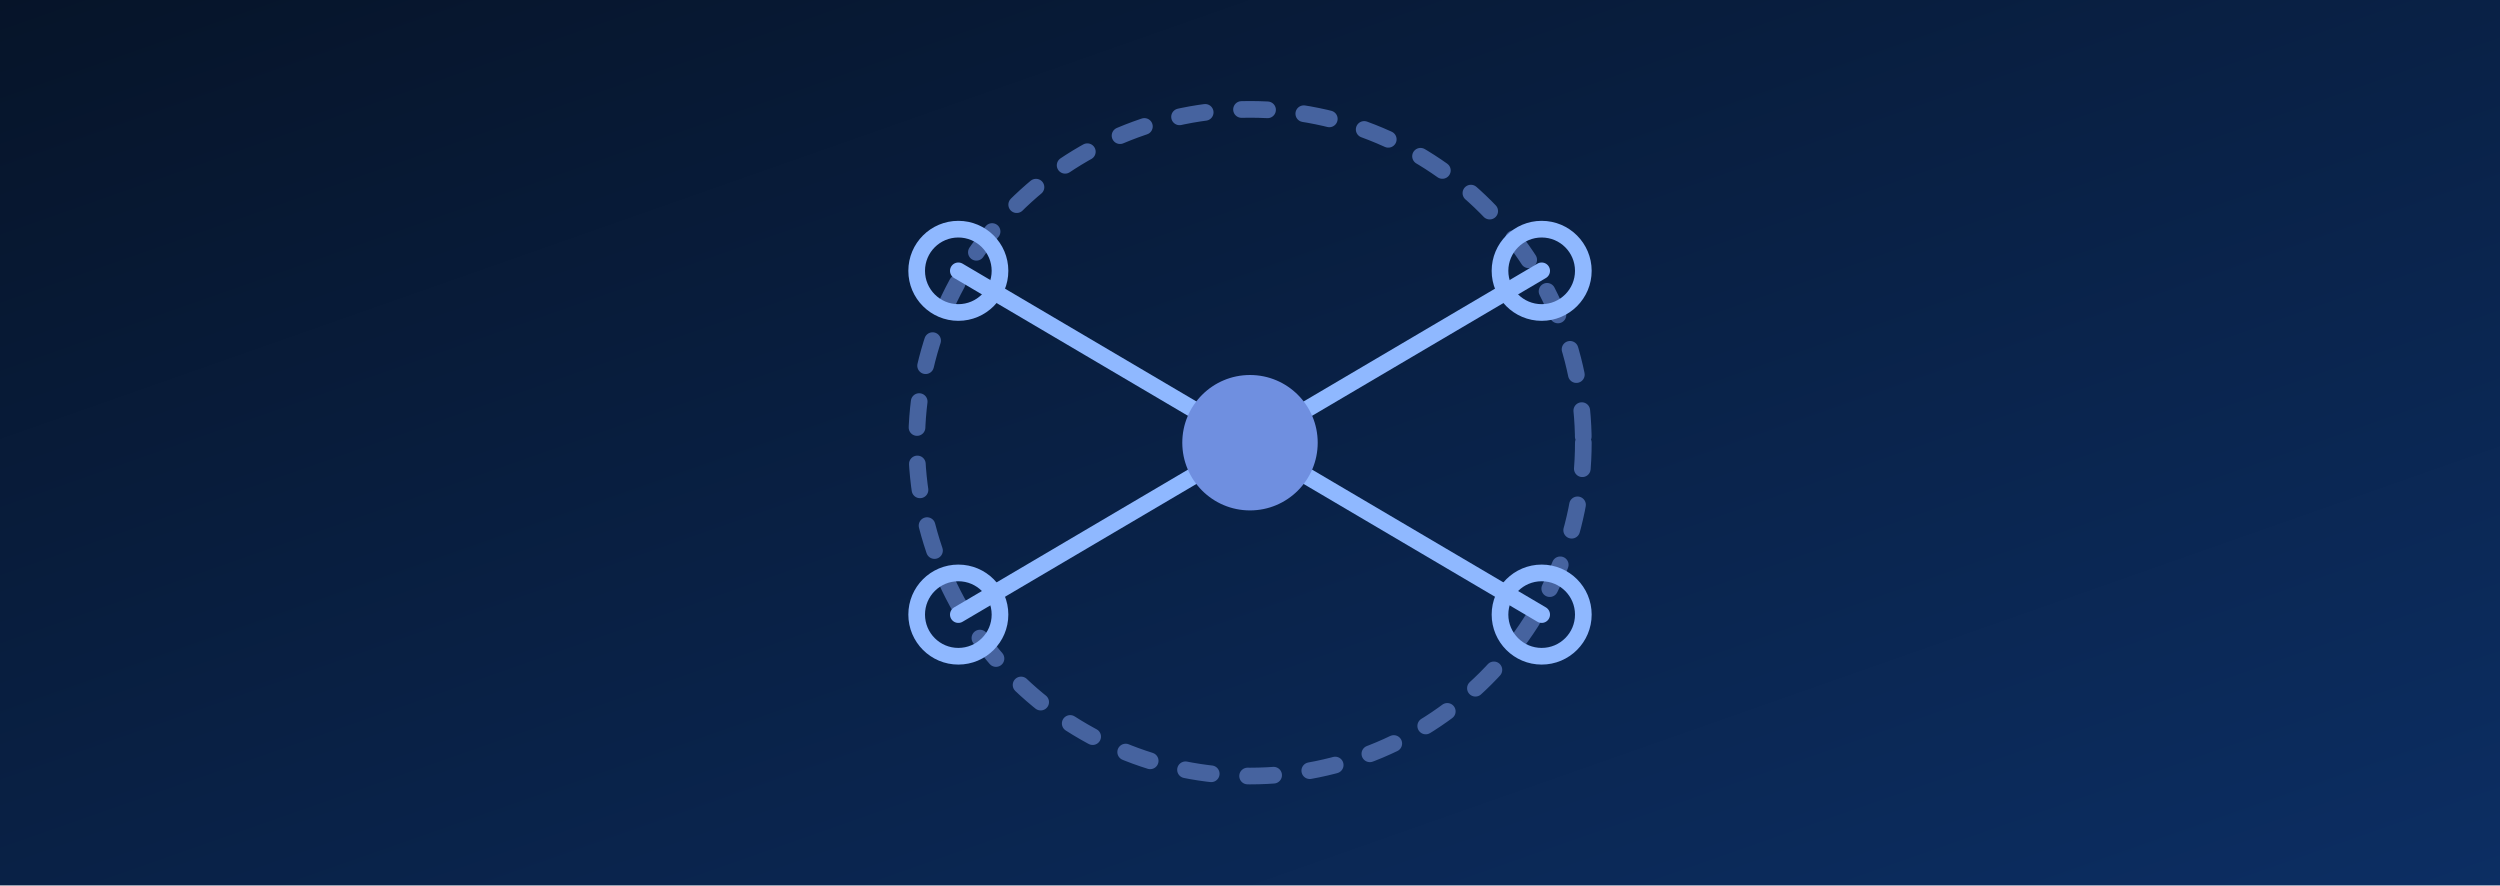
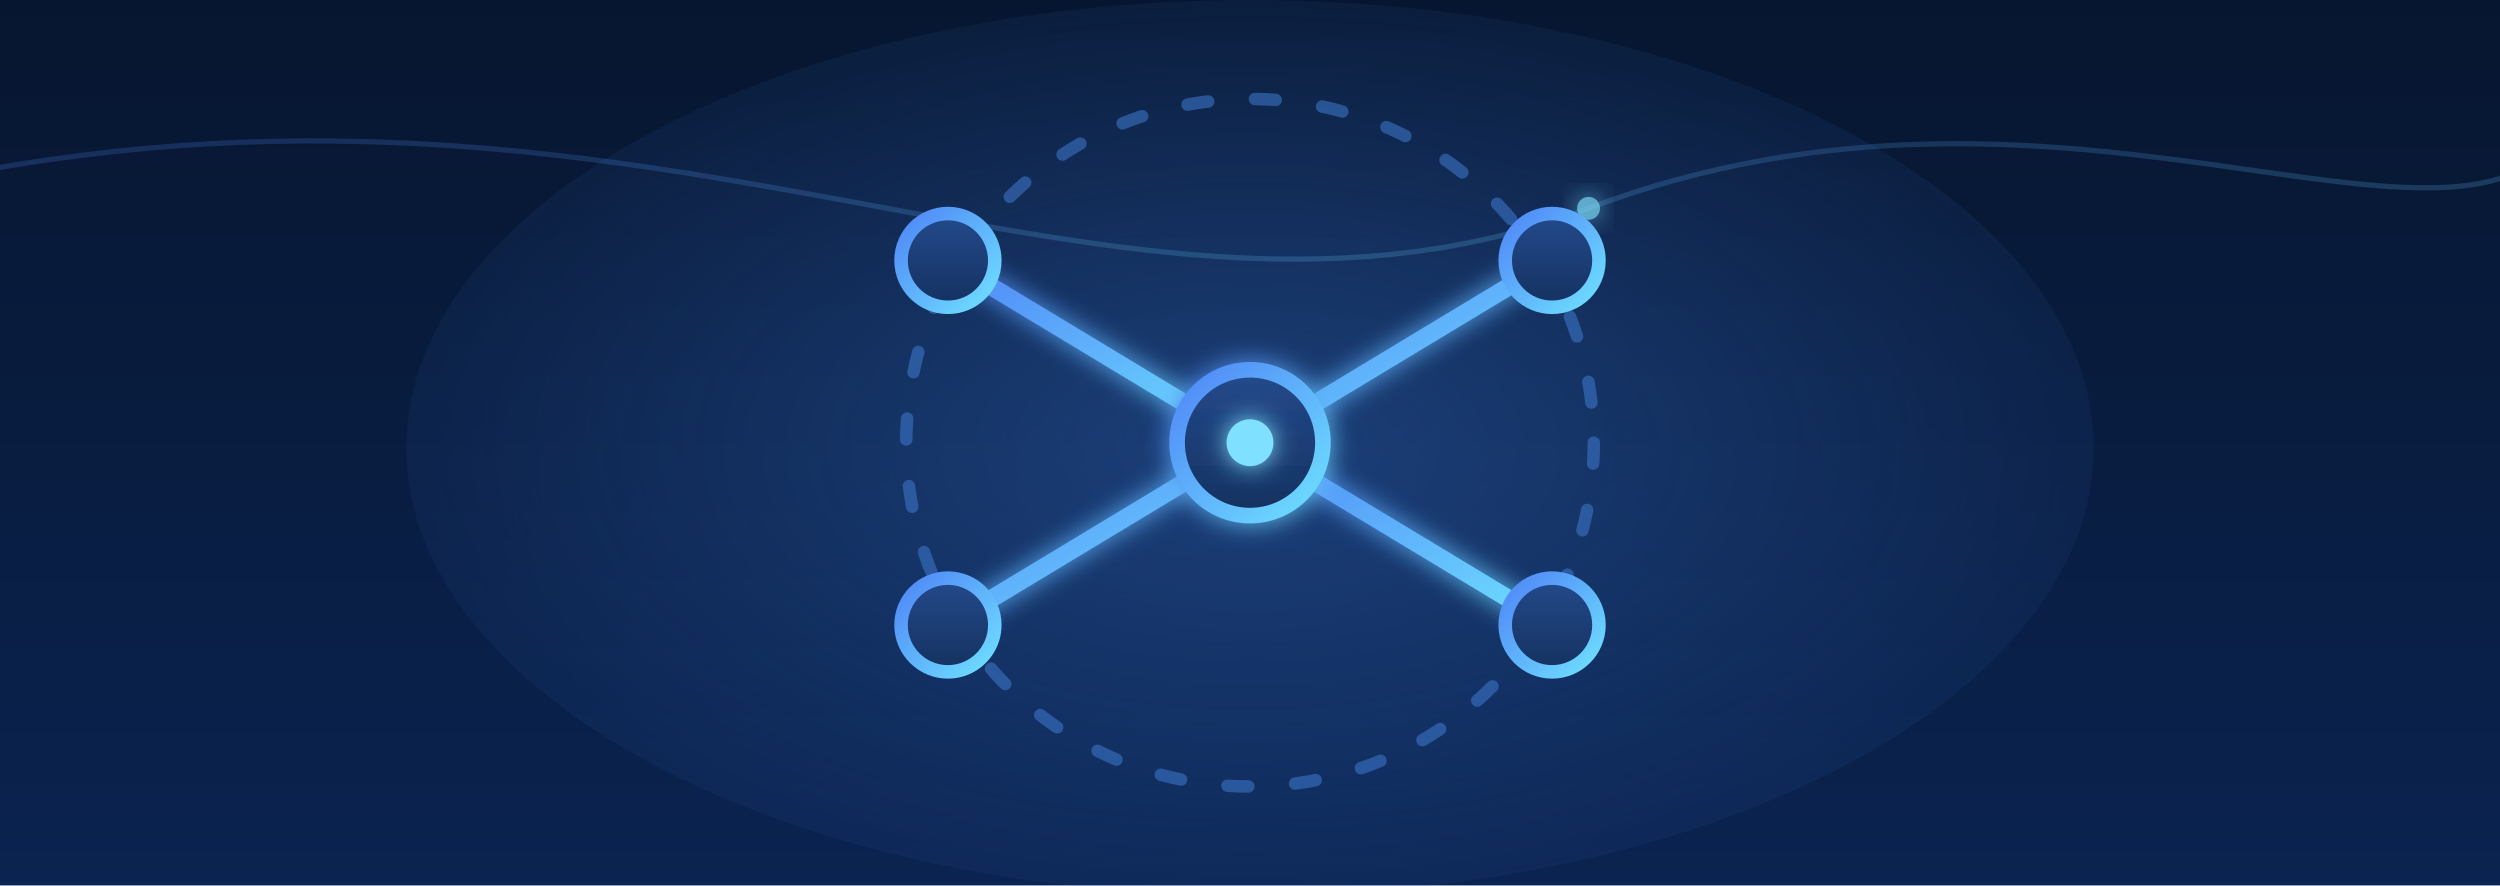
- <svg xmlns="http://www.w3.org/2000/svg" viewBox="0 0 480 170" role="img" aria-label="A hub of external partners under a control ring">
+ <svg xmlns="http://www.w3.org/2000/svg" viewBox="0 0 480 170" role="img" aria-label="A glowing hub of external partners inside a control ring">
  <defs>
-     <linearGradient id="g" x1="0" y1="0" x2="1" y2="1">
-       <stop offset="0" stop-color="#061429" />
-       <stop offset="1" stop-color="#0c2e63" />
+     <linearGradient id="bgg" x1="0" y1="0" x2="0" y2="1">
+       <stop offset="0" stop-color="#071630" />
+       <stop offset="1" stop-color="#0a2350" />
    </linearGradient>
+     <radialGradient id="halo" cx="0.5" cy="0.5" r="0.62">
+       <stop offset="0" stop-color="#2f63b4" stop-opacity="0.5" />
+       <stop offset="1" stop-color="#2f63b4" stop-opacity="0" />
+     </radialGradient>
+     <linearGradient id="s" x1="0" y1="0" x2="1" y2="1">
+       <stop offset="0" stop-color="#4f86f7" />
+       <stop offset="1" stop-color="#6fe0ff" />
+     </linearGradient>
+     <linearGradient id="panel" x1="0" y1="0" x2="0" y2="1">
+       <stop offset="0" stop-color="#244a8c" />
+       <stop offset="1" stop-color="#14315f" />
+     </linearGradient>
+     <linearGradient id="area" x1="0" y1="0" x2="0" y2="1">
+       <stop offset="0" stop-color="#4f86f7" stop-opacity="0.45" />
+       <stop offset="1" stop-color="#4f86f7" stop-opacity="0" />
+     </linearGradient>
+     <filter id="gl" x="-60%" y="-60%" width="220%" height="220%">
+       <feGaussianBlur stdDeviation="2.3" result="b" />
+       <feMerge>
+         <feMergeNode in="b" />
+         <feMergeNode in="SourceGraphic" />
+       </feMerge>
+     </filter>
  </defs>
-   <rect width="480" height="170" fill="url(#g)" />
-   <g stroke="#8fb8ff" stroke-width="3.2" fill="none" stroke-linecap="round" stroke-linejoin="round">
-     <circle cx="240" cy="85" r="64" stroke-dasharray="5 7" stroke="#46639f" />
-     <line x1="240" y1="85" x2="184" y2="52" />
-     <line x1="240" y1="85" x2="296" y2="52" />
-     <line x1="240" y1="85" x2="184" y2="118" />
-     <line x1="240" y1="85" x2="296" y2="118" />
-     <circle cx="240" cy="85" r="13" fill="#6f8fe0" stroke="none" />
-     <circle cx="184" cy="52" r="8" />
-     <circle cx="296" cy="52" r="8" />
-     <circle cx="184" cy="118" r="8" />
-     <circle cx="296" cy="118" r="8" />
+   <rect width="480" height="170" fill="url(#bgg)" />
+   <ellipse cx="240" cy="86" rx="162" ry="86" fill="url(#halo)" />
+   <path d="M-10 34 C 130 6,215 74,305 40 S 470 56,492 26" fill="none" stroke="url(#s)" stroke-width="1" opacity="0.20" />
+   <circle cx="305" cy="40" r="2.2" fill="#7fe0ff" filter="url(#gl)" opacity="0.7" />
+   <g fill="none" stroke="url(#s)" stroke-width="3.4" stroke-linecap="round" stroke-linejoin="round">
+     <circle cx="240" cy="85" r="66" stroke="#3f7bd0" stroke-opacity="0.55" stroke-dasharray="4 9" stroke-width="2.4" />
+     <g filter="url(#gl)">
+       <line x1="240" y1="85" x2="182" y2="50" />
+       <line x1="240" y1="85" x2="298" y2="50" />
+       <line x1="240" y1="85" x2="182" y2="120" />
+       <line x1="240" y1="85" x2="298" y2="120" />
+     </g>
+     <g fill="url(#panel)" stroke="url(#s)" stroke-width="2.6">
+       <circle cx="182" cy="50" r="9" />
+       <circle cx="298" cy="50" r="9" />
+       <circle cx="182" cy="120" r="9" />
+       <circle cx="298" cy="120" r="9" />
+     </g>
+     <circle cx="240" cy="85" r="14" fill="url(#panel)" stroke="url(#s)" stroke-width="3" filter="url(#gl)" />
+     <circle cx="240" cy="85" r="4.5" fill="#7fe0ff" stroke="none" filter="url(#gl)" />
  </g>
</svg>
